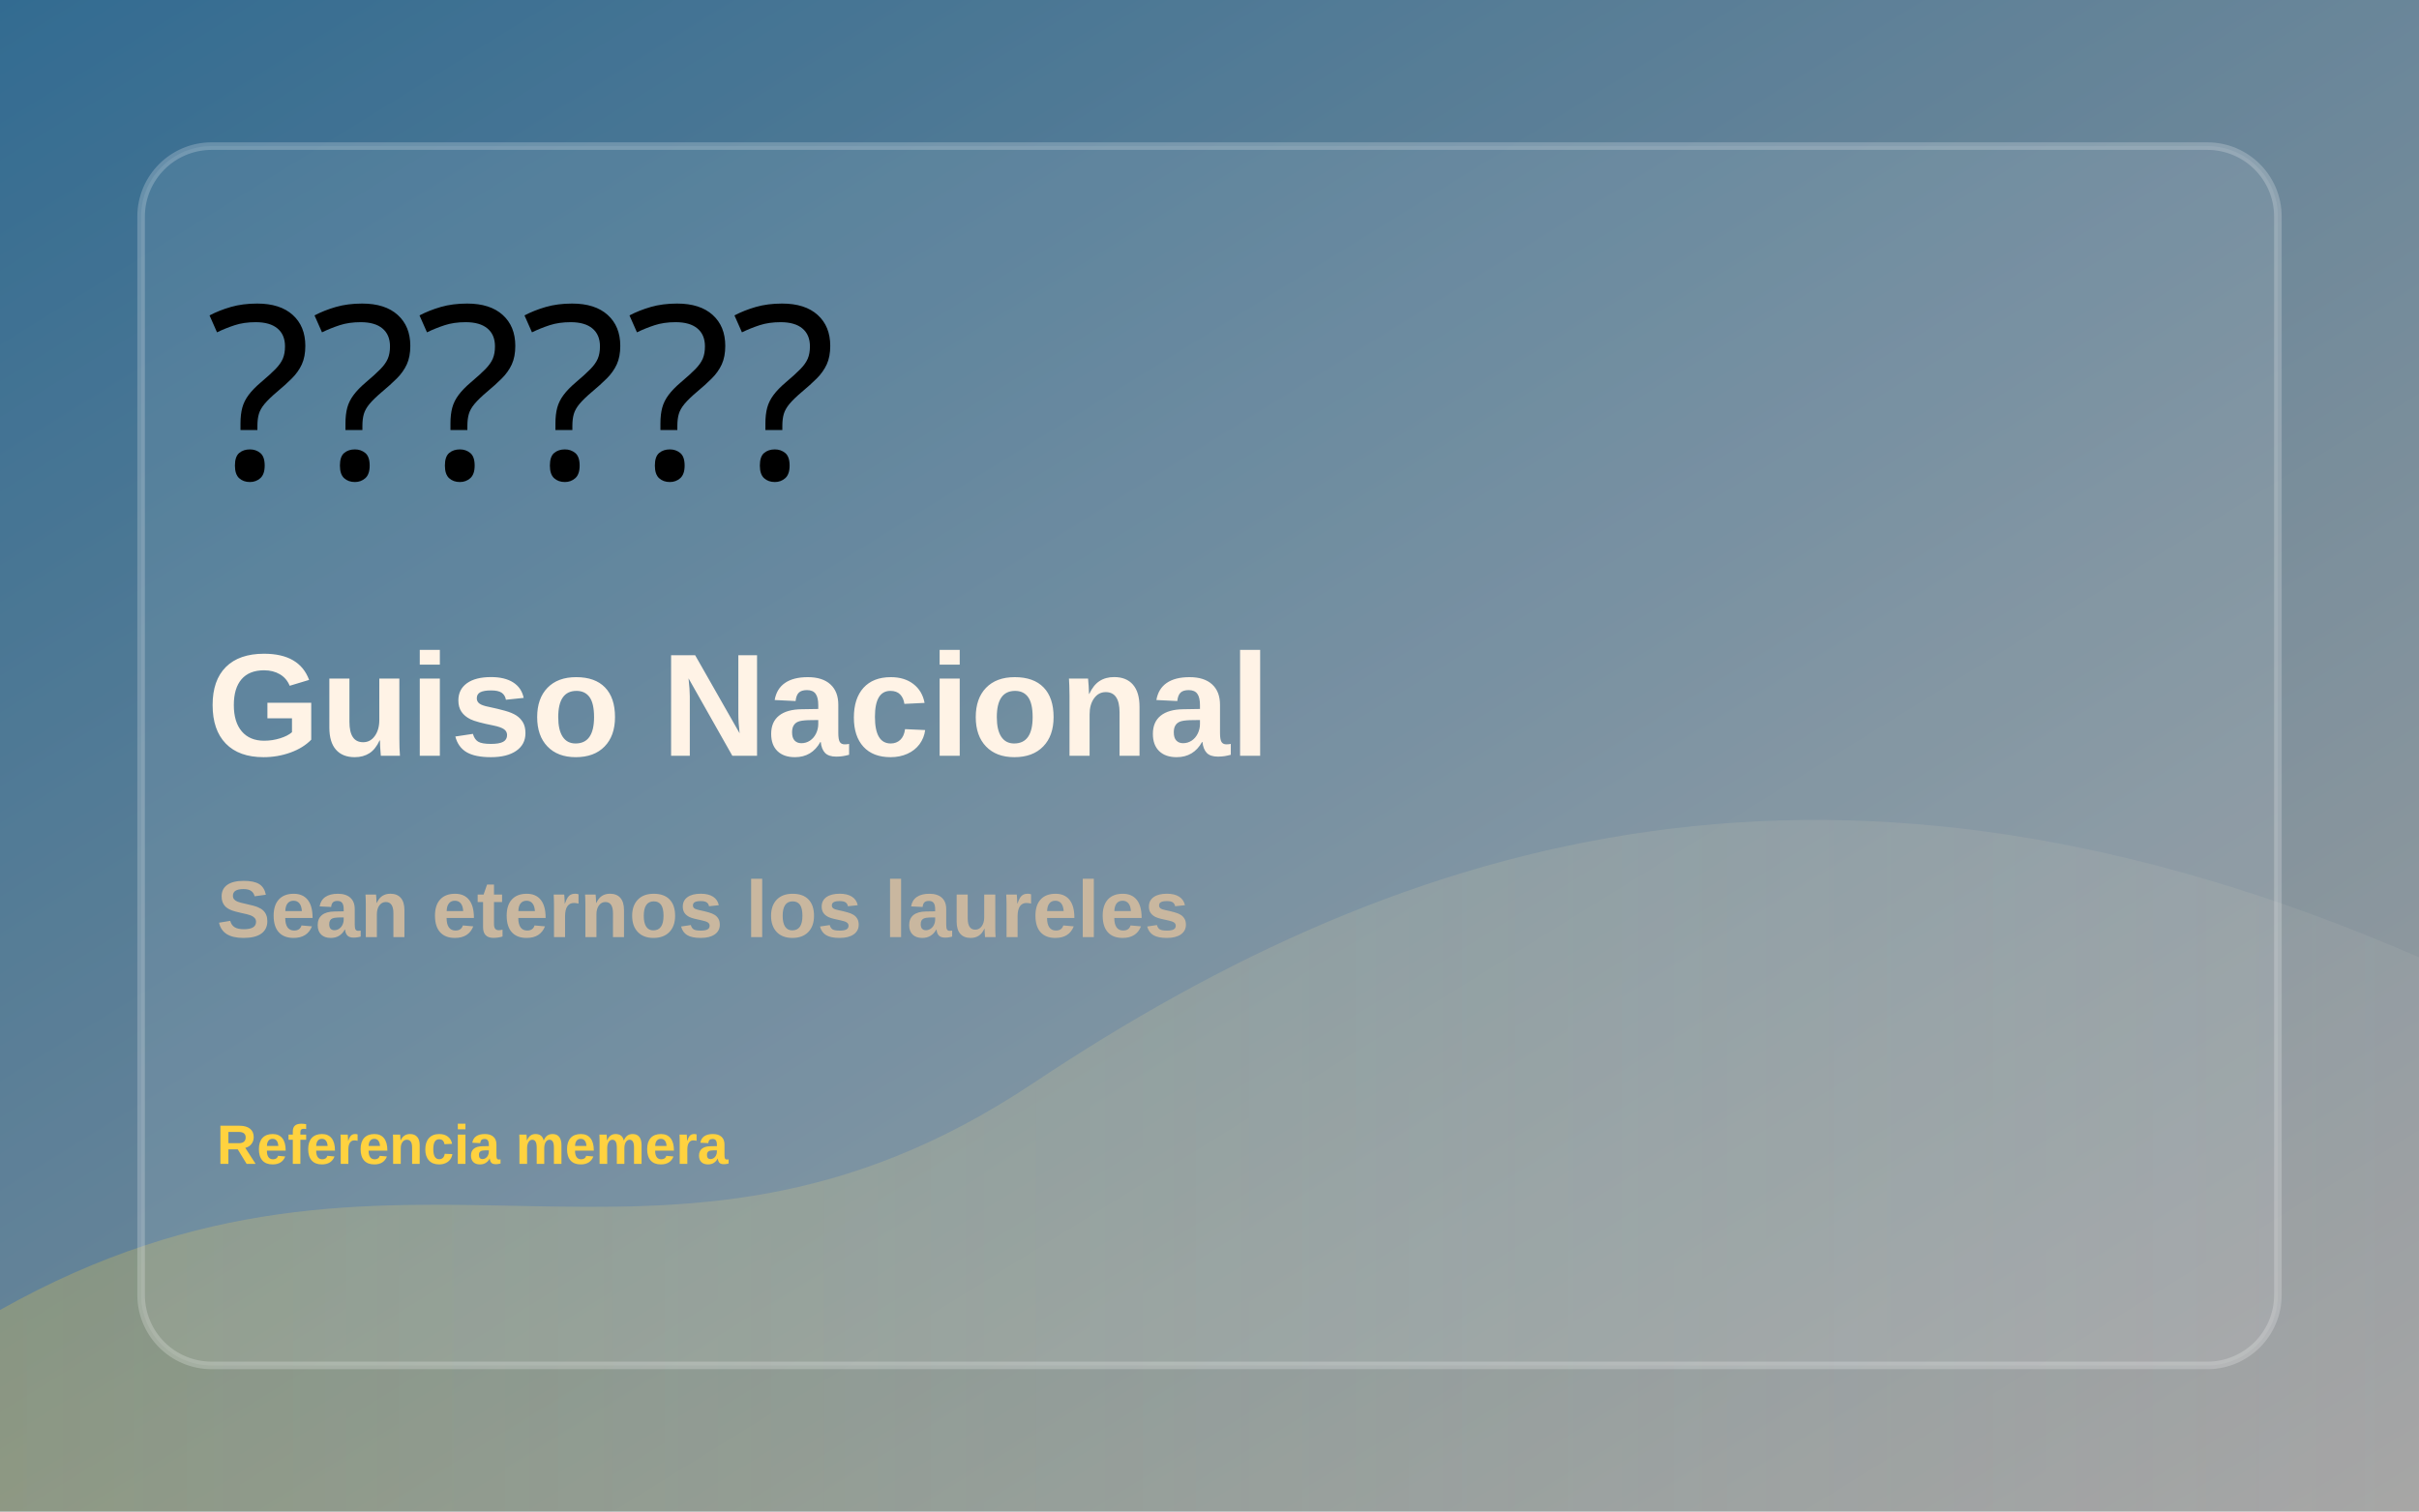
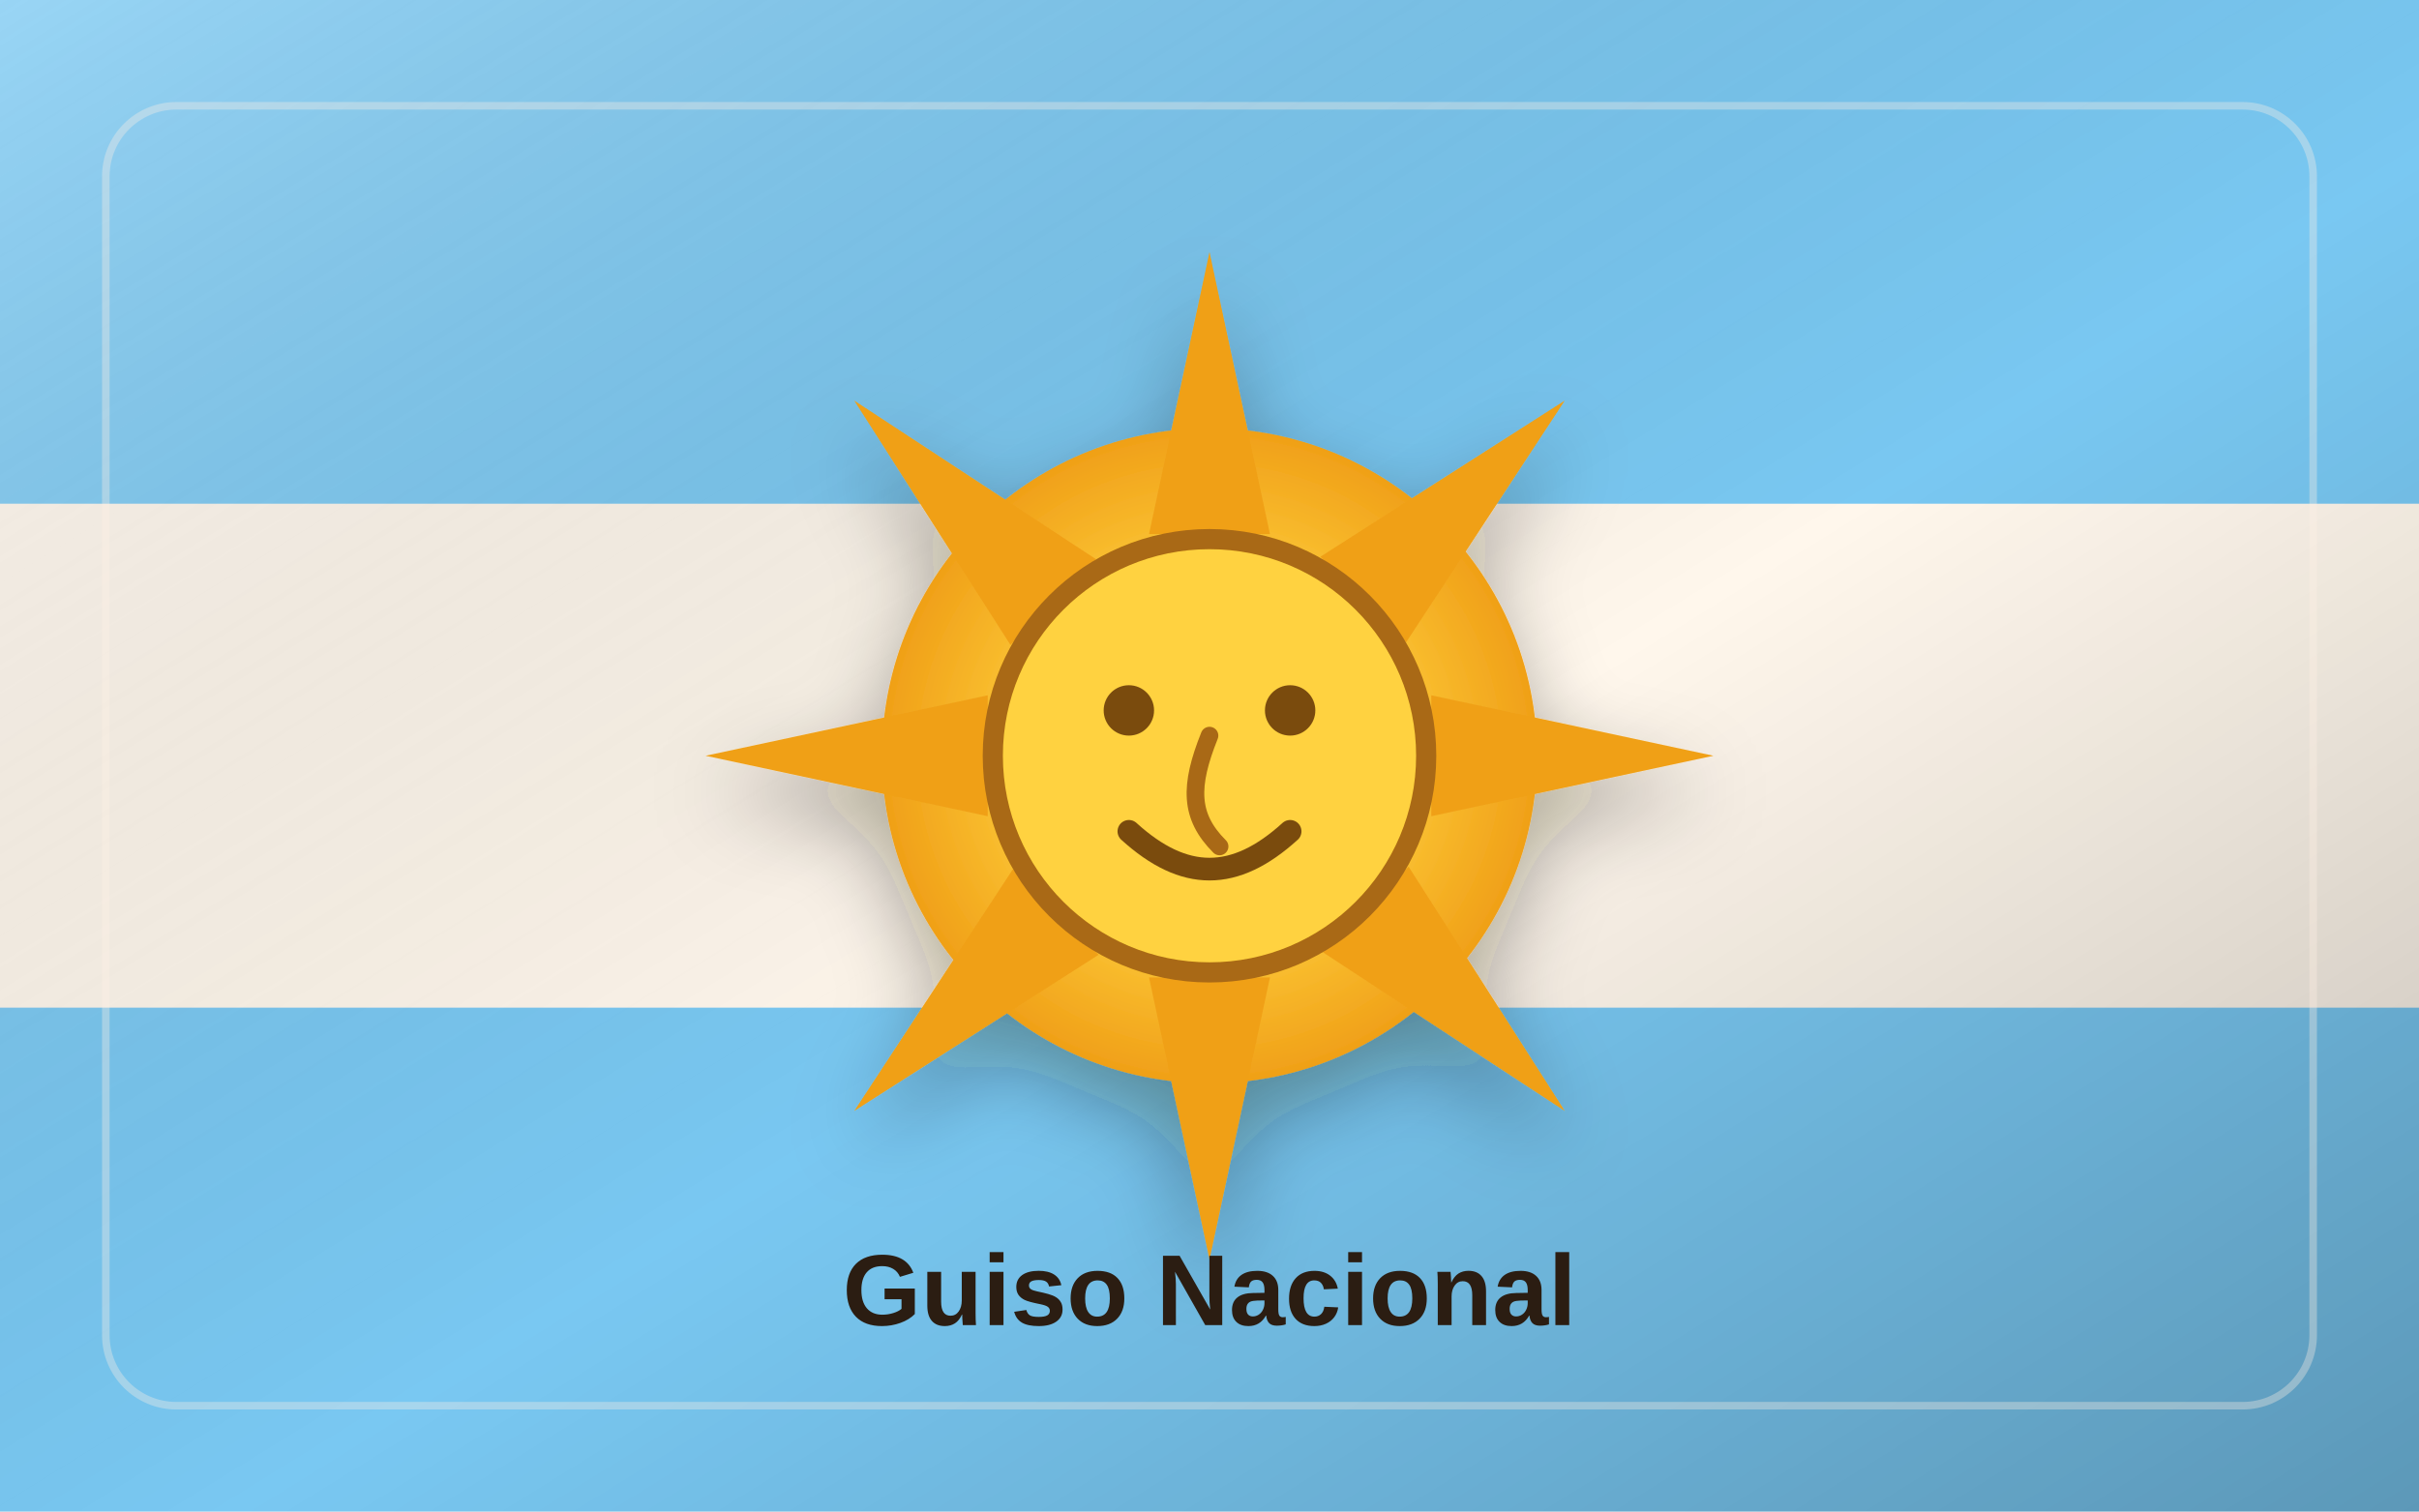
- <svg xmlns="http://www.w3.org/2000/svg" viewBox="0 0 960 600" role="img" aria-label="Guiso Nacional">
+ <svg xmlns="http://www.w3.org/2000/svg" viewBox="0 0 960 600" role="img" aria-label="Bandera argentina con sol para Guiso Nacional">
  <defs>
-     <linearGradient id="bg" x1="0" y1="0" x2="1" y2="1">
-       <stop offset="0" stop-color="#4da3dc" />
-       <stop offset="1" stop-color="#f5f5f5" />
+     <radialGradient id="sunGlow" cx="50%" cy="50%" r="50%">
+       <stop offset="0" stop-color="#fff4a8" />
+       <stop offset=".45" stop-color="#ffd23f" />
+       <stop offset="1" stop-color="#f0a018" />
+     </radialGradient>
+     <linearGradient id="shade" x1="0" y1="0" x2="1" y2="1">
+       <stop offset="0" stop-color="#ffffff" stop-opacity=".24" />
+       <stop offset=".55" stop-color="#000000" stop-opacity="0" />
+       <stop offset="1" stop-color="#000000" stop-opacity=".24" />
    </linearGradient>
-     <linearGradient id="shine" x1="0" y1="0" x2="1" y2="0">
-       <stop offset="0" stop-color="#ffd23f" stop-opacity=".24" />
-       <stop offset="1" stop-color="#fff3e6" stop-opacity=".06" />
-     </linearGradient>
+     <filter id="softShadow" x="-20%" y="-20%" width="140%" height="140%">
+       <feDropShadow dx="0" dy="14" stdDeviation="16" flood-color="#1a1410" flood-opacity=".34" />
+     </filter>
  </defs>
-   <rect width="960" height="600" fill="url(#bg)" />
-   <rect width="960" height="600" fill="#000" opacity=".34" />
-   <path d="M0 520 C160 430 260 530 410 430 S730 280 960 380 L960 600 L0 600 Z" fill="url(#shine)" />
-   <rect x="56" y="58" width="848" height="484" rx="28" fill="#fff" opacity=".08" />
-   <rect x="56" y="58" width="848" height="484" rx="28" fill="none" stroke="#fff" opacity=".22" stroke-width="3" />
-   <text x="82" y="190" font-family="Segoe UI Emoji, Apple Color Emoji, sans-serif" font-size="96">??????</text>
-   <text x="82" y="300" font-family="Segoe UI, Arial, sans-serif" font-weight="800" font-size="58" fill="#fff3e6">Guiso Nacional</text>
-   <text x="86" y="372" font-family="Segoe UI, Arial, sans-serif" font-weight="700" font-size="32" fill="#c9b79f">Sean eternos los laureles</text>
-   <text x="86" y="462" font-family="Segoe UI, Arial, sans-serif" font-weight="800" font-size="22" fill="#ffd23f">Referencia memera</text>
+   <rect width="960" height="200" fill="#79c8f2" />
+   <rect y="200" width="960" height="200" fill="#fff7ec" />
+   <rect y="400" width="960" height="200" fill="#79c8f2" />
+   <rect width="960" height="600" fill="url(#shade)" />
+   <g filter="url(#softShadow)">
+     <circle cx="480" cy="300" r="130" fill="url(#sunGlow)" />
+     <g fill="#f0a018">
+       <path d="M480 100l24 112h-48z" />
+       <path d="M480 500l-24-112h48z" />
+       <path d="M280 300l112-24v48z" />
+       <path d="M680 300l-112 24v-48z" />
+       <path d="M339 159l96 63-34 34z" />
+       <path d="M621 441l-96-63 34-34z" />
+       <path d="M339 441l63-96 34 34z" />
+       <path d="M621 159l-63 96-34-34z" />
+     </g>
+     <circle cx="480" cy="300" r="86" fill="#ffd23f" stroke="#a96912" stroke-width="8" />
+     <circle cx="448" cy="282" r="10" fill="#7a4b10" />
+     <circle cx="512" cy="282" r="10" fill="#7a4b10" />
+     <path d="M448 330c22 20 42 20 64 0" fill="none" stroke="#7a4b10" stroke-width="9" stroke-linecap="round" />
+     <path d="M480 292c-8 20-8 32 4 44" fill="none" stroke="#a96912" stroke-width="7" stroke-linecap="round" />
+   </g>
+   <rect x="42" y="42" width="876" height="516" rx="28" fill="none" stroke="#fff3e6" stroke-opacity=".34" stroke-width="3" />
+   <text x="480" y="526" text-anchor="middle" font-family="Segoe UI, Arial, sans-serif" font-size="40" font-weight="900" fill="#2b1d12">Guiso Nacional</text>
</svg>
